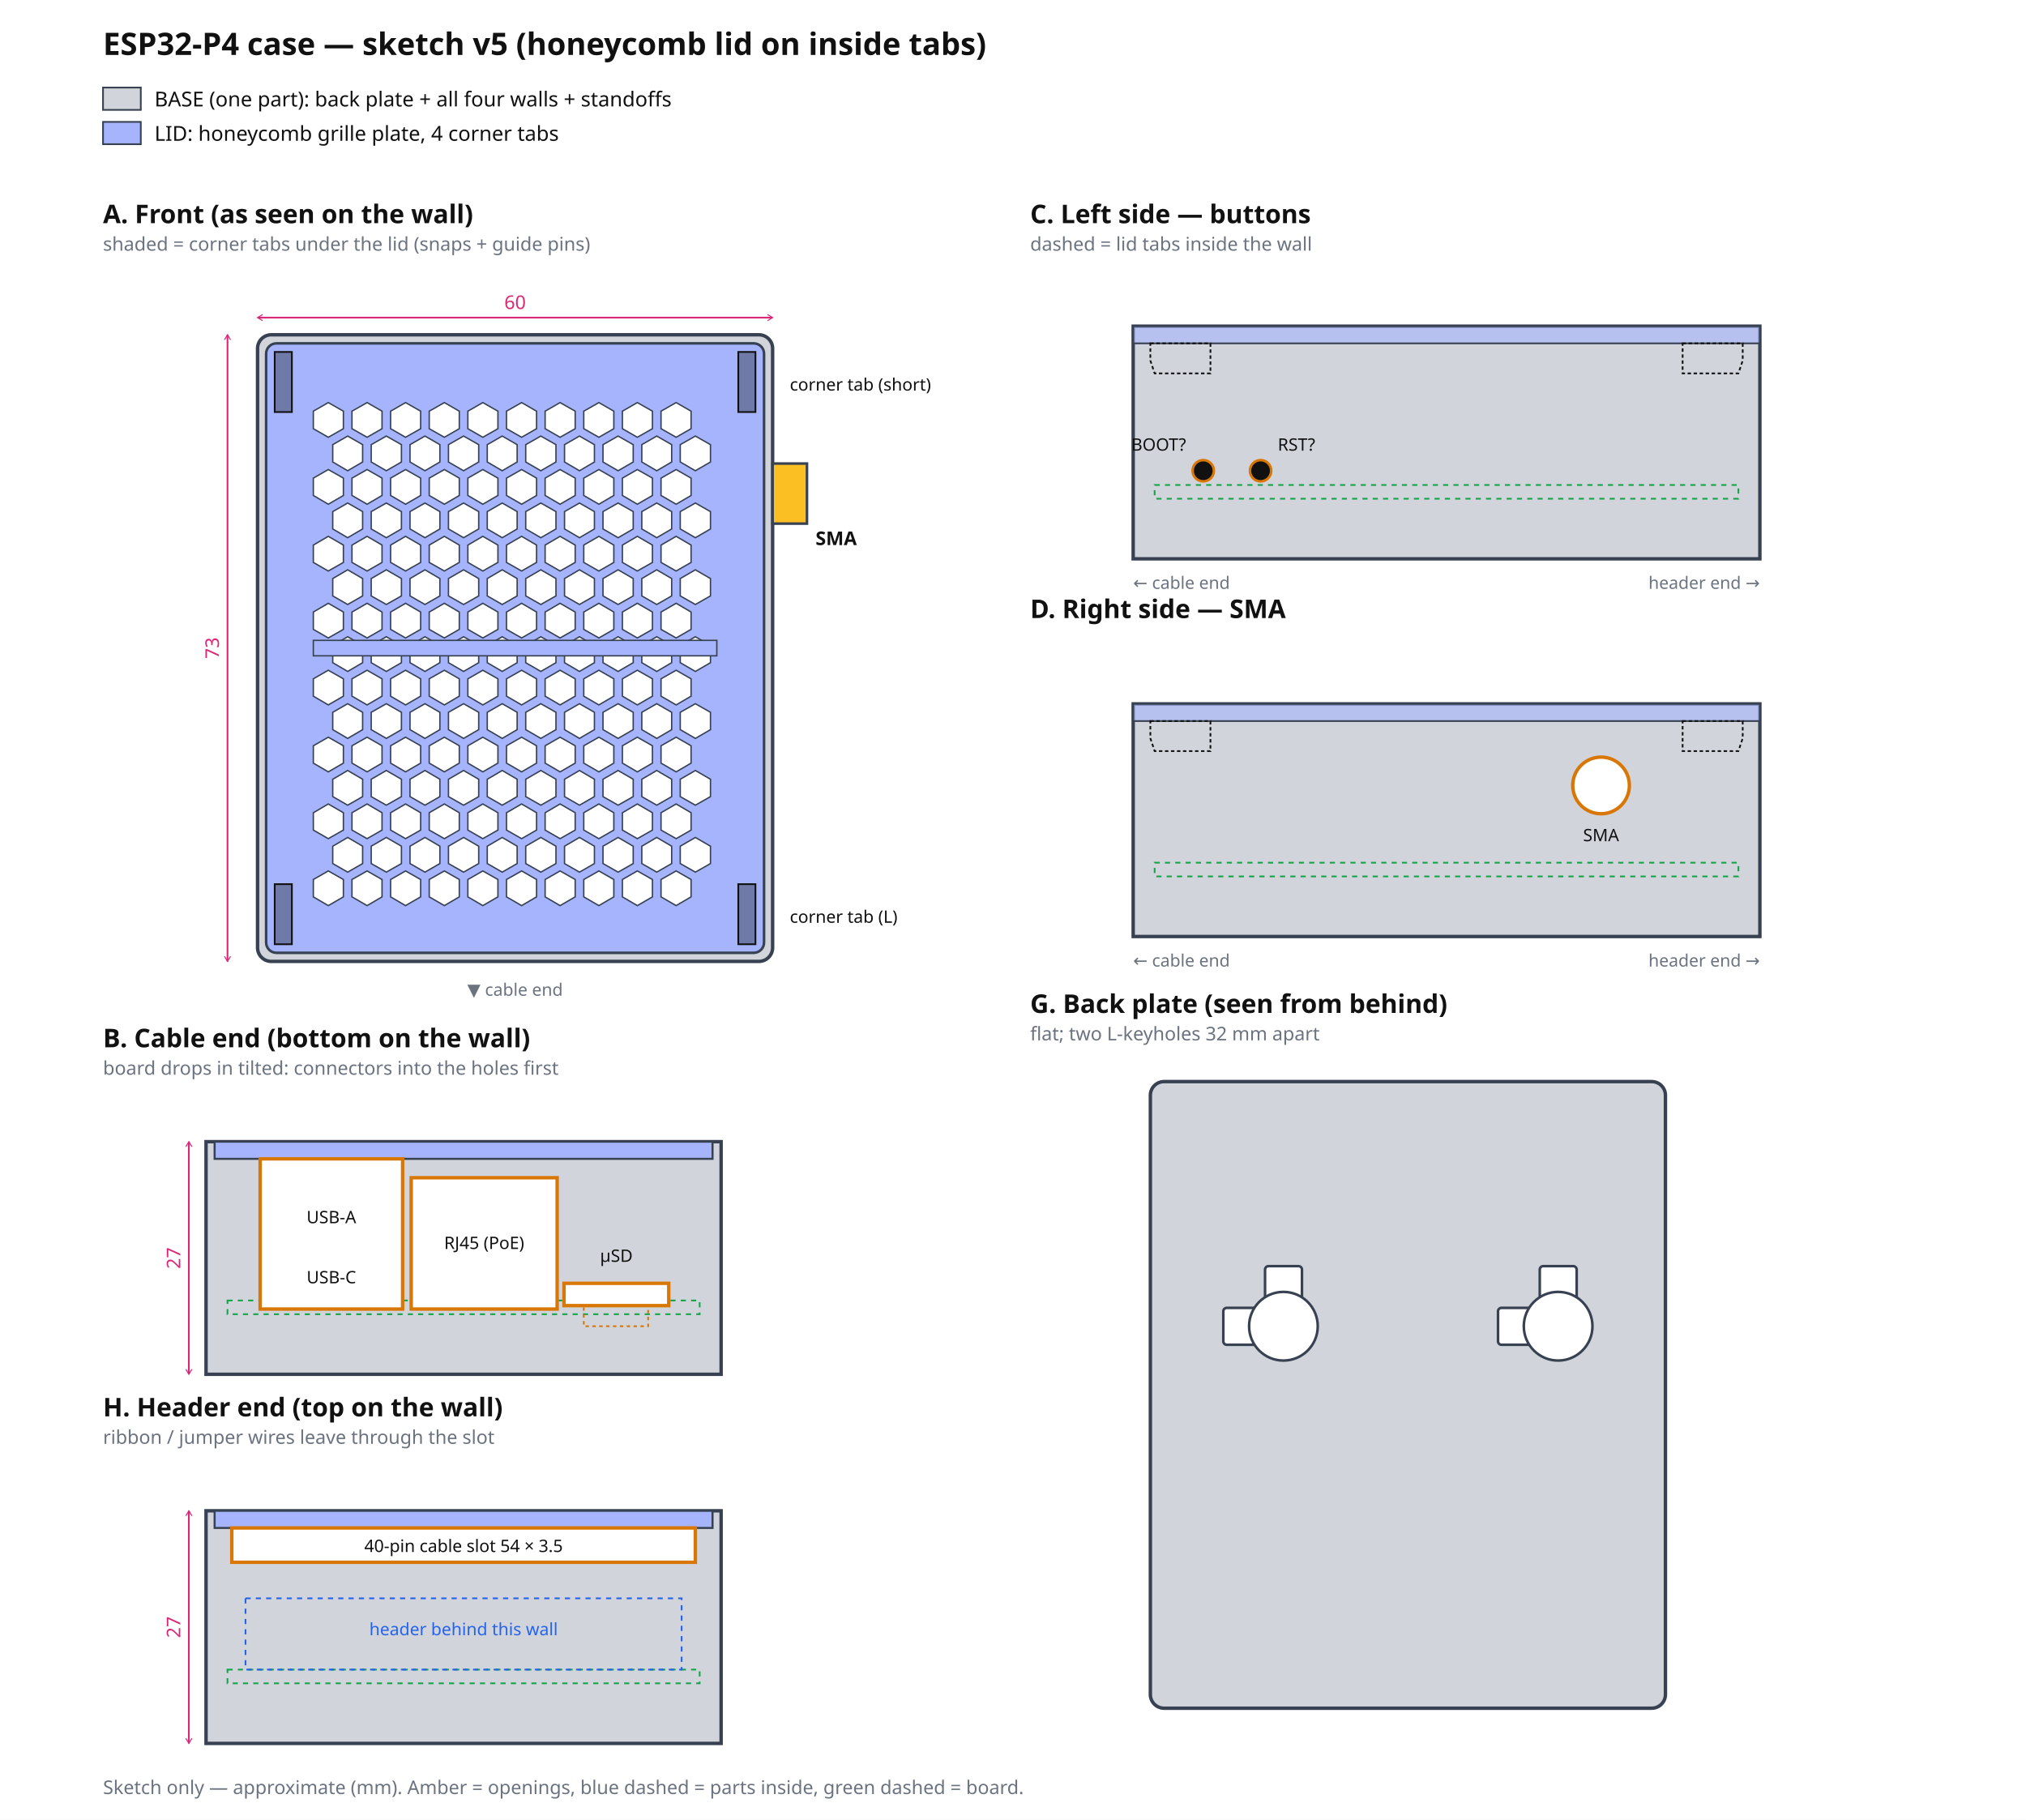
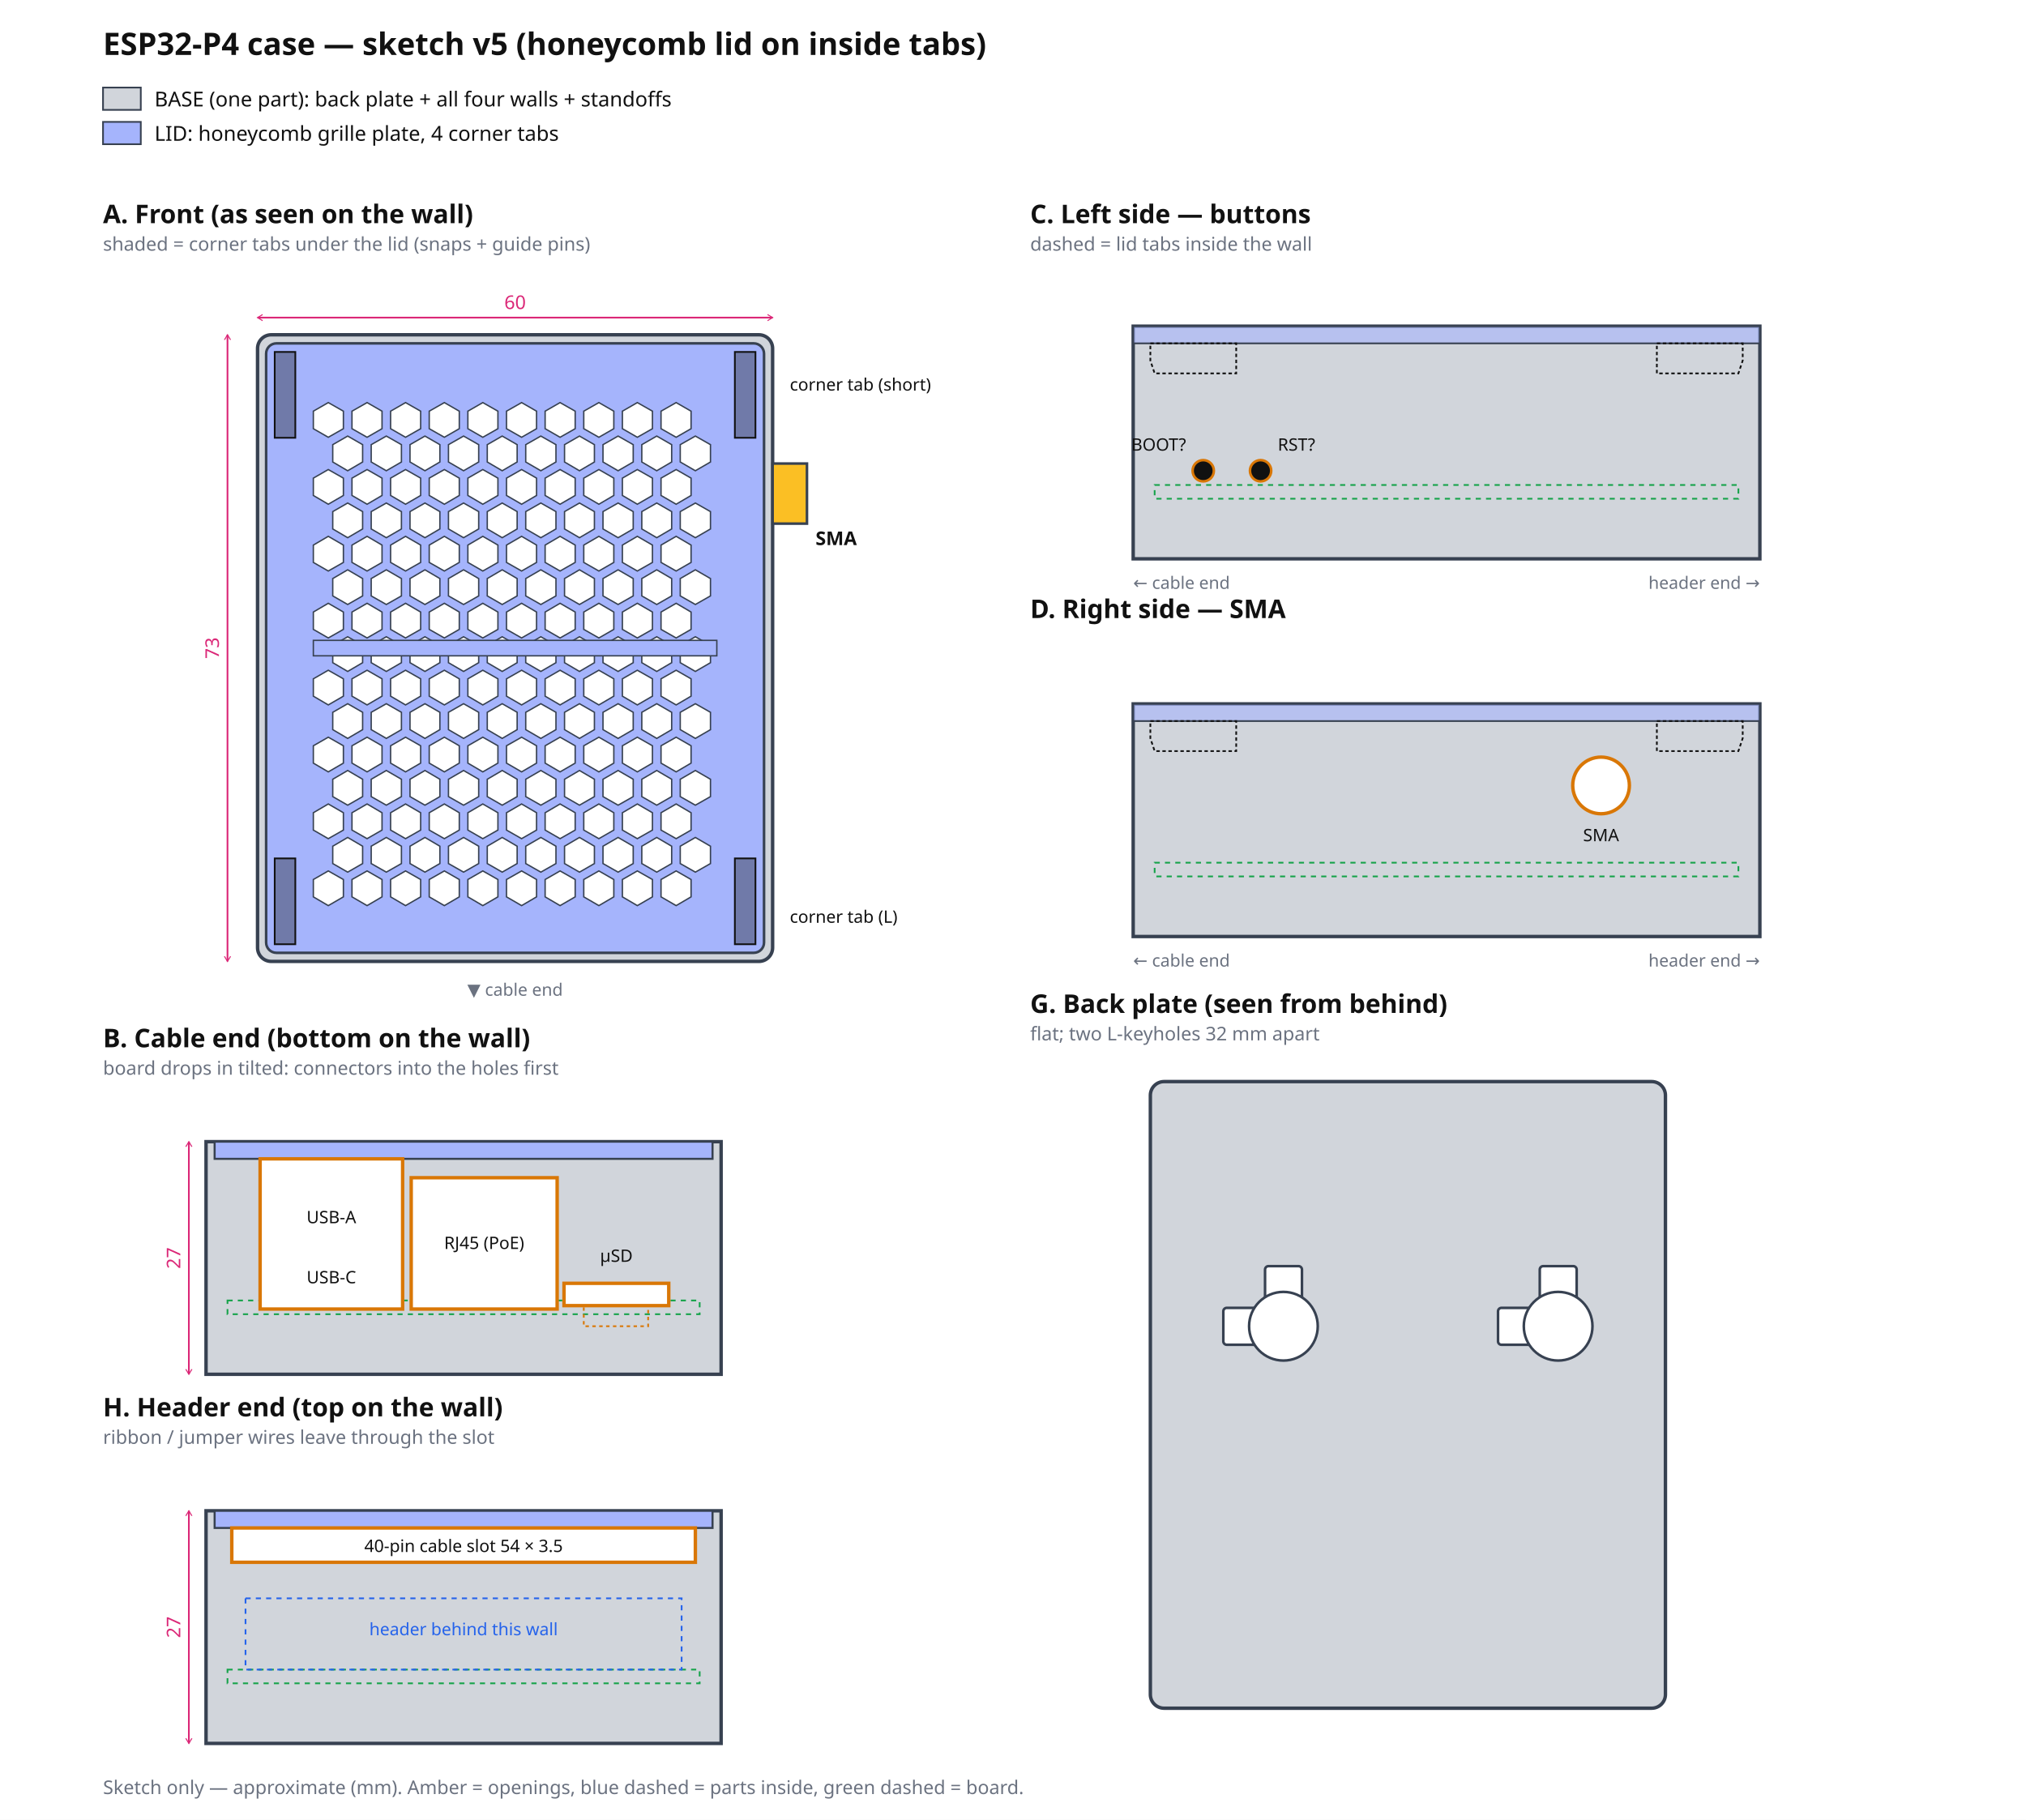
<svg xmlns="http://www.w3.org/2000/svg" width="1180" height="1060" viewBox="0 0 1180 1060">
  <defs>
    <marker id="a" viewBox="0 0 10 10" refX="5" refY="5" markerWidth="6" markerHeight="6" orient="auto-start-reverse">
      <path d="M0,2 L5,5 L0,8" fill="none" stroke="#db2777" />
    </marker>
  </defs>
  <rect width="100%" height="100%" fill="white" />
  <text x="60.0" y="32.0" font-family="sans-serif" font-size="18" fill="#111" text-anchor="start" font-weight="bold">ESP32-P4 case — sketch v5 (honeycomb lid on inside tabs)</text>
  <rect x="60.0" y="51.0" width="22.0" height="13.0" rx="0" fill="#d1d5db" fill-opacity="1" stroke="#374151" stroke-width="1" />
  <text x="90.0" y="62.0" font-family="sans-serif" font-size="12" fill="#111" text-anchor="start" font-weight="normal">BASE (one part): back plate + all four walls + standoffs</text>
  <rect x="60.0" y="71.0" width="22.0" height="13.0" rx="0" fill="#a5b4fc" fill-opacity="1" stroke="#374151" stroke-width="1" />
  <text x="90.0" y="82.0" font-family="sans-serif" font-size="12" fill="#111" text-anchor="start" font-weight="normal">LID: honeycomb grille plate, 4 corner tabs</text>
  <text x="60.0" y="130.0" font-family="sans-serif" font-size="15" fill="#111" text-anchor="start" font-weight="bold">A. Front (as seen on the wall)</text>
  <text x="60.0" y="146.0" font-family="sans-serif" font-size="11" fill="#6b7280" text-anchor="start" font-weight="normal">shaded = corner tabs under the lid (snaps + guide pins)</text>
  <rect x="150.0" y="195.0" width="300.0" height="365.0" rx="8" fill="#d1d5db" fill-opacity="1" stroke="#374151" stroke-width="2" />
  <rect x="155.0" y="200.0" width="290.0" height="355.0" rx="6" fill="#a5b4fc" fill-opacity="1" stroke="#374151" stroke-width="1.5" />
  <polygon points="200.0,512.3 191.2,507.3 182.5,512.3 182.5,522.4 191.2,527.5 200.0,522.4" fill="white" stroke="#374151" stroke-width="0.8" />
  <polygon points="222.5,512.3 213.8,507.3 205.0,512.3 205.0,522.4 213.8,527.5 222.5,522.4" fill="white" stroke="#374151" stroke-width="0.8" />
  <polygon points="245.0,512.3 236.2,507.3 227.5,512.3 227.5,522.4 236.2,527.5 245.0,522.4" fill="white" stroke="#374151" stroke-width="0.8" />
  <polygon points="267.5,512.3 258.8,507.3 250.0,512.3 250.0,522.4 258.8,527.5 267.5,522.4" fill="white" stroke="#374151" stroke-width="0.8" />
  <polygon points="290.0,512.3 281.2,507.3 272.5,512.3 272.5,522.4 281.2,527.5 290.0,522.4" fill="white" stroke="#374151" stroke-width="0.8" />
  <polygon points="312.5,512.3 303.8,507.3 295.0,512.3 295.0,522.4 303.8,527.5 312.5,522.4" fill="white" stroke="#374151" stroke-width="0.8" />
  <polygon points="335.0,512.3 326.2,507.3 317.5,512.3 317.5,522.4 326.2,527.5 335.0,522.4" fill="white" stroke="#374151" stroke-width="0.8" />
  <polygon points="357.5,512.3 348.8,507.3 340.0,512.3 340.0,522.4 348.8,527.5 357.5,522.4" fill="white" stroke="#374151" stroke-width="0.8" />
  <polygon points="380.0,512.3 371.2,507.3 362.5,512.3 362.5,522.4 371.2,527.5 380.0,522.4" fill="white" stroke="#374151" stroke-width="0.8" />
  <polygon points="402.5,512.3 393.8,507.3 385.0,512.3 385.0,522.4 393.8,527.5 402.5,522.4" fill="white" stroke="#374151" stroke-width="0.8" />
  <polygon points="211.2,492.9 202.5,487.8 193.8,492.9 193.8,503.0 202.5,508.0 211.2,503.0" fill="white" stroke="#374151" stroke-width="0.8" />
  <polygon points="233.8,492.9 225.0,487.8 216.2,492.9 216.2,503.0 225.0,508.0 233.8,503.0" fill="white" stroke="#374151" stroke-width="0.8" />
  <polygon points="256.2,492.9 247.5,487.8 238.8,492.9 238.8,503.0 247.5,508.0 256.2,503.0" fill="white" stroke="#374151" stroke-width="0.8" />
  <polygon points="278.8,492.9 270.0,487.8 261.2,492.9 261.2,503.0 270.0,508.0 278.8,503.0" fill="white" stroke="#374151" stroke-width="0.8" />
  <polygon points="301.2,492.9 292.5,487.8 283.8,492.9 283.8,503.0 292.5,508.0 301.2,503.0" fill="white" stroke="#374151" stroke-width="0.8" />
  <polygon points="323.8,492.9 315.0,487.8 306.2,492.9 306.2,503.0 315.0,508.0 323.8,503.0" fill="white" stroke="#374151" stroke-width="0.8" />
  <polygon points="346.2,492.9 337.5,487.8 328.8,492.9 328.8,503.0 337.5,508.0 346.2,503.0" fill="white" stroke="#374151" stroke-width="0.8" />
  <polygon points="368.8,492.9 360.0,487.8 351.2,492.9 351.2,503.0 360.0,508.0 368.8,503.0" fill="white" stroke="#374151" stroke-width="0.8" />
  <polygon points="391.2,492.9 382.5,487.8 373.8,492.9 373.8,503.0 382.5,508.0 391.2,503.0" fill="white" stroke="#374151" stroke-width="0.8" />
  <polygon points="413.8,492.9 405.0,487.8 396.2,492.9 396.2,503.0 405.0,508.0 413.8,503.0" fill="white" stroke="#374151" stroke-width="0.8" />
  <polygon points="200.0,473.4 191.2,468.3 182.5,473.4 182.5,483.5 191.2,488.5 200.0,483.5" fill="white" stroke="#374151" stroke-width="0.8" />
  <polygon points="222.5,473.4 213.8,468.3 205.0,473.4 205.0,483.5 213.8,488.5 222.5,483.5" fill="white" stroke="#374151" stroke-width="0.8" />
  <polygon points="245.0,473.4 236.2,468.3 227.5,473.4 227.5,483.5 236.2,488.5 245.0,483.5" fill="white" stroke="#374151" stroke-width="0.8" />
  <polygon points="267.5,473.4 258.8,468.3 250.0,473.4 250.0,483.5 258.8,488.5 267.5,483.5" fill="white" stroke="#374151" stroke-width="0.8" />
  <polygon points="290.0,473.4 281.2,468.3 272.5,473.4 272.5,483.5 281.2,488.5 290.0,483.5" fill="white" stroke="#374151" stroke-width="0.8" />
  <polygon points="312.5,473.4 303.8,468.3 295.0,473.4 295.0,483.5 303.8,488.5 312.5,483.5" fill="white" stroke="#374151" stroke-width="0.8" />
  <polygon points="335.0,473.4 326.2,468.3 317.5,473.4 317.5,483.5 326.2,488.5 335.0,483.5" fill="white" stroke="#374151" stroke-width="0.8" />
  <polygon points="357.5,473.4 348.8,468.3 340.0,473.4 340.0,483.5 348.8,488.5 357.5,483.5" fill="white" stroke="#374151" stroke-width="0.8" />
  <polygon points="380.0,473.4 371.2,468.3 362.5,473.4 362.5,483.5 371.2,488.5 380.0,483.5" fill="white" stroke="#374151" stroke-width="0.8" />
  <polygon points="402.5,473.4 393.8,468.3 385.0,473.4 385.0,483.5 393.8,488.5 402.5,483.5" fill="white" stroke="#374151" stroke-width="0.8" />
  <polygon points="211.2,453.9 202.5,448.8 193.8,453.9 193.8,464.0 202.5,469.0 211.2,464.0" fill="white" stroke="#374151" stroke-width="0.8" />
  <polygon points="233.8,453.9 225.0,448.8 216.2,453.9 216.2,464.0 225.0,469.0 233.8,464.0" fill="white" stroke="#374151" stroke-width="0.8" />
  <polygon points="256.2,453.9 247.5,448.8 238.8,453.9 238.8,464.0 247.5,469.0 256.2,464.0" fill="white" stroke="#374151" stroke-width="0.8" />
  <polygon points="278.8,453.9 270.0,448.8 261.2,453.9 261.2,464.0 270.0,469.0 278.8,464.0" fill="white" stroke="#374151" stroke-width="0.8" />
  <polygon points="301.2,453.9 292.5,448.8 283.8,453.9 283.8,464.0 292.5,469.0 301.2,464.0" fill="white" stroke="#374151" stroke-width="0.8" />
  <polygon points="323.8,453.9 315.0,448.8 306.2,453.9 306.2,464.0 315.0,469.0 323.8,464.0" fill="white" stroke="#374151" stroke-width="0.8" />
  <polygon points="346.2,453.9 337.5,448.8 328.8,453.9 328.8,464.0 337.5,469.0 346.2,464.0" fill="white" stroke="#374151" stroke-width="0.8" />
  <polygon points="368.8,453.9 360.0,448.8 351.2,453.9 351.2,464.0 360.0,469.0 368.8,464.0" fill="white" stroke="#374151" stroke-width="0.8" />
  <polygon points="391.2,453.9 382.5,448.8 373.8,453.9 373.8,464.0 382.5,469.0 391.2,464.0" fill="white" stroke="#374151" stroke-width="0.8" />
  <polygon points="413.8,453.9 405.0,448.8 396.2,453.9 396.2,464.0 405.0,469.0 413.8,464.0" fill="white" stroke="#374151" stroke-width="0.8" />
  <polygon points="200.0,434.4 191.2,429.4 182.5,434.4 182.5,444.5 191.2,449.6 200.0,444.5" fill="white" stroke="#374151" stroke-width="0.8" />
  <polygon points="222.5,434.4 213.8,429.4 205.0,434.4 205.0,444.5 213.8,449.6 222.5,444.5" fill="white" stroke="#374151" stroke-width="0.8" />
  <polygon points="245.0,434.4 236.2,429.4 227.5,434.4 227.5,444.5 236.2,449.6 245.0,444.5" fill="white" stroke="#374151" stroke-width="0.8" />
  <polygon points="267.5,434.4 258.8,429.4 250.0,434.4 250.0,444.5 258.8,449.6 267.5,444.5" fill="white" stroke="#374151" stroke-width="0.8" />
  <polygon points="290.0,434.4 281.2,429.4 272.5,434.4 272.5,444.5 281.2,449.6 290.0,444.5" fill="white" stroke="#374151" stroke-width="0.8" />
  <polygon points="312.5,434.4 303.8,429.4 295.0,434.4 295.0,444.5 303.8,449.6 312.5,444.5" fill="white" stroke="#374151" stroke-width="0.8" />
  <polygon points="335.0,434.4 326.2,429.4 317.5,434.4 317.5,444.5 326.2,449.6 335.0,444.5" fill="white" stroke="#374151" stroke-width="0.8" />
  <polygon points="357.5,434.4 348.8,429.4 340.0,434.4 340.0,444.5 348.8,449.6 357.5,444.5" fill="white" stroke="#374151" stroke-width="0.8" />
  <polygon points="380.0,434.4 371.2,429.4 362.5,434.4 362.5,444.5 371.2,449.6 380.0,444.5" fill="white" stroke="#374151" stroke-width="0.8" />
  <polygon points="402.5,434.4 393.8,429.4 385.0,434.4 385.0,444.5 393.8,449.6 402.5,444.5" fill="white" stroke="#374151" stroke-width="0.8" />
  <polygon points="211.2,414.9 202.5,409.9 193.8,414.9 193.8,425.0 202.5,430.1 211.2,425.0" fill="white" stroke="#374151" stroke-width="0.8" />
  <polygon points="233.8,414.9 225.0,409.9 216.2,414.9 216.2,425.0 225.0,430.1 233.8,425.0" fill="white" stroke="#374151" stroke-width="0.8" />
  <polygon points="256.2,414.9 247.5,409.9 238.8,414.9 238.8,425.0 247.5,430.1 256.2,425.0" fill="white" stroke="#374151" stroke-width="0.8" />
  <polygon points="278.8,414.9 270.0,409.9 261.2,414.9 261.2,425.0 270.0,430.1 278.8,425.0" fill="white" stroke="#374151" stroke-width="0.8" />
  <polygon points="301.2,414.9 292.5,409.9 283.8,414.9 283.8,425.0 292.5,430.1 301.2,425.0" fill="white" stroke="#374151" stroke-width="0.8" />
  <polygon points="323.8,414.9 315.0,409.9 306.2,414.9 306.2,425.0 315.0,430.1 323.8,425.0" fill="white" stroke="#374151" stroke-width="0.8" />
  <polygon points="346.2,414.9 337.5,409.9 328.8,414.9 328.8,425.0 337.5,430.1 346.2,425.0" fill="white" stroke="#374151" stroke-width="0.8" />
  <polygon points="368.8,414.9 360.0,409.9 351.2,414.9 351.2,425.0 360.0,430.1 368.8,425.0" fill="white" stroke="#374151" stroke-width="0.8" />
  <polygon points="391.2,414.9 382.5,409.9 373.8,414.9 373.8,425.0 382.5,430.1 391.2,425.0" fill="white" stroke="#374151" stroke-width="0.8" />
  <polygon points="413.8,414.9 405.0,409.9 396.2,414.9 396.2,425.0 405.0,430.1 413.8,425.0" fill="white" stroke="#374151" stroke-width="0.8" />
  <polygon points="200.0,395.4 191.2,390.4 182.5,395.4 182.5,405.5 191.2,410.6 200.0,405.5" fill="white" stroke="#374151" stroke-width="0.8" />
  <polygon points="222.5,395.4 213.8,390.4 205.0,395.4 205.0,405.5 213.8,410.6 222.5,405.5" fill="white" stroke="#374151" stroke-width="0.8" />
  <polygon points="245.0,395.4 236.2,390.4 227.5,395.4 227.5,405.5 236.2,410.6 245.0,405.5" fill="white" stroke="#374151" stroke-width="0.8" />
  <polygon points="267.5,395.4 258.8,390.4 250.0,395.4 250.0,405.5 258.8,410.6 267.5,405.5" fill="white" stroke="#374151" stroke-width="0.8" />
  <polygon points="290.0,395.4 281.2,390.4 272.5,395.4 272.5,405.5 281.2,410.6 290.0,405.5" fill="white" stroke="#374151" stroke-width="0.8" />
  <polygon points="312.5,395.4 303.8,390.4 295.0,395.4 295.0,405.5 303.8,410.6 312.5,405.5" fill="white" stroke="#374151" stroke-width="0.8" />
  <polygon points="335.0,395.4 326.2,390.4 317.5,395.4 317.5,405.5 326.2,410.6 335.0,405.5" fill="white" stroke="#374151" stroke-width="0.8" />
  <polygon points="357.5,395.4 348.8,390.4 340.0,395.4 340.0,405.5 348.8,410.6 357.5,405.5" fill="white" stroke="#374151" stroke-width="0.8" />
  <polygon points="380.0,395.4 371.2,390.4 362.5,395.4 362.5,405.5 371.2,410.6 380.0,405.5" fill="white" stroke="#374151" stroke-width="0.8" />
  <polygon points="402.5,395.4 393.8,390.4 385.0,395.4 385.0,405.5 393.8,410.6 402.5,405.5" fill="white" stroke="#374151" stroke-width="0.8" />
  <polygon points="211.2,375.9 202.5,370.9 193.8,375.9 193.8,386.0 202.5,391.1 211.2,386.0" fill="white" stroke="#374151" stroke-width="0.8" />
  <polygon points="233.8,375.9 225.0,370.9 216.2,375.9 216.2,386.0 225.0,391.1 233.8,386.0" fill="white" stroke="#374151" stroke-width="0.8" />
  <polygon points="256.2,375.9 247.5,370.9 238.8,375.9 238.8,386.0 247.5,391.1 256.2,386.0" fill="white" stroke="#374151" stroke-width="0.8" />
  <polygon points="278.8,375.9 270.0,370.9 261.2,375.9 261.2,386.0 270.0,391.1 278.8,386.0" fill="white" stroke="#374151" stroke-width="0.8" />
  <polygon points="301.2,375.9 292.5,370.9 283.8,375.9 283.8,386.0 292.5,391.1 301.2,386.0" fill="white" stroke="#374151" stroke-width="0.8" />
  <polygon points="323.8,375.9 315.0,370.9 306.2,375.9 306.2,386.0 315.0,391.1 323.8,386.0" fill="white" stroke="#374151" stroke-width="0.8" />
  <polygon points="346.2,375.9 337.5,370.9 328.8,375.9 328.8,386.0 337.5,391.1 346.2,386.0" fill="white" stroke="#374151" stroke-width="0.8" />
  <polygon points="368.8,375.9 360.0,370.9 351.2,375.9 351.2,386.0 360.0,391.1 368.8,386.0" fill="white" stroke="#374151" stroke-width="0.8" />
  <polygon points="391.2,375.9 382.5,370.9 373.8,375.9 373.8,386.0 382.5,391.1 391.2,386.0" fill="white" stroke="#374151" stroke-width="0.8" />
  <polygon points="413.8,375.9 405.0,370.9 396.2,375.9 396.2,386.0 405.0,391.1 413.8,386.0" fill="white" stroke="#374151" stroke-width="0.8" />
  <polygon points="200.0,356.5 191.2,351.4 182.5,356.5 182.5,366.6 191.2,371.6 200.0,366.6" fill="white" stroke="#374151" stroke-width="0.8" />
  <polygon points="222.5,356.5 213.8,351.4 205.0,356.5 205.0,366.6 213.8,371.6 222.5,366.6" fill="white" stroke="#374151" stroke-width="0.8" />
  <polygon points="245.0,356.5 236.2,351.4 227.5,356.5 227.5,366.6 236.2,371.6 245.0,366.6" fill="white" stroke="#374151" stroke-width="0.8" />
  <polygon points="267.5,356.5 258.8,351.4 250.0,356.5 250.0,366.6 258.8,371.6 267.5,366.6" fill="white" stroke="#374151" stroke-width="0.8" />
  <polygon points="290.0,356.5 281.2,351.4 272.5,356.5 272.5,366.6 281.2,371.6 290.0,366.6" fill="white" stroke="#374151" stroke-width="0.8" />
  <polygon points="312.5,356.5 303.8,351.4 295.0,356.5 295.0,366.6 303.8,371.6 312.5,366.6" fill="white" stroke="#374151" stroke-width="0.8" />
  <polygon points="335.0,356.5 326.2,351.4 317.5,356.5 317.5,366.6 326.2,371.6 335.0,366.6" fill="white" stroke="#374151" stroke-width="0.8" />
  <polygon points="357.5,356.5 348.8,351.4 340.0,356.5 340.0,366.6 348.8,371.6 357.5,366.6" fill="white" stroke="#374151" stroke-width="0.8" />
  <polygon points="380.0,356.5 371.2,351.4 362.5,356.5 362.5,366.6 371.2,371.6 380.0,366.6" fill="white" stroke="#374151" stroke-width="0.8" />
  <polygon points="402.5,356.5 393.8,351.4 385.0,356.5 385.0,366.6 393.8,371.6 402.5,366.6" fill="white" stroke="#374151" stroke-width="0.8" />
  <polygon points="211.2,337.0 202.5,331.9 193.8,337.0 193.8,347.1 202.5,352.1 211.2,347.1" fill="white" stroke="#374151" stroke-width="0.8" />
  <polygon points="233.8,337.0 225.0,331.9 216.2,337.0 216.2,347.1 225.0,352.1 233.8,347.1" fill="white" stroke="#374151" stroke-width="0.8" />
  <polygon points="256.2,337.0 247.5,331.9 238.8,337.0 238.8,347.1 247.5,352.1 256.2,347.1" fill="white" stroke="#374151" stroke-width="0.8" />
  <polygon points="278.8,337.0 270.0,331.9 261.2,337.0 261.2,347.1 270.0,352.1 278.8,347.1" fill="white" stroke="#374151" stroke-width="0.8" />
  <polygon points="301.2,337.0 292.5,331.9 283.8,337.0 283.8,347.1 292.5,352.1 301.2,347.1" fill="white" stroke="#374151" stroke-width="0.8" />
  <polygon points="323.8,337.0 315.0,331.9 306.2,337.0 306.2,347.1 315.0,352.1 323.8,347.1" fill="white" stroke="#374151" stroke-width="0.8" />
  <polygon points="346.2,337.0 337.5,331.9 328.8,337.0 328.8,347.1 337.5,352.1 346.2,347.1" fill="white" stroke="#374151" stroke-width="0.8" />
  <polygon points="368.8,337.0 360.0,331.9 351.2,337.0 351.2,347.1 360.0,352.1 368.8,347.1" fill="white" stroke="#374151" stroke-width="0.8" />
  <polygon points="391.2,337.0 382.5,331.9 373.8,337.0 373.8,347.1 382.5,352.1 391.2,347.1" fill="white" stroke="#374151" stroke-width="0.8" />
  <polygon points="413.8,337.0 405.0,331.9 396.2,337.0 396.2,347.1 405.0,352.1 413.8,347.1" fill="white" stroke="#374151" stroke-width="0.8" />
  <polygon points="200.0,317.5 191.2,312.4 182.5,317.5 182.5,327.6 191.2,332.6 200.0,327.6" fill="white" stroke="#374151" stroke-width="0.8" />
  <polygon points="222.5,317.5 213.8,312.4 205.0,317.5 205.0,327.6 213.8,332.6 222.5,327.6" fill="white" stroke="#374151" stroke-width="0.8" />
  <polygon points="245.0,317.5 236.2,312.4 227.5,317.5 227.5,327.6 236.2,332.6 245.0,327.6" fill="white" stroke="#374151" stroke-width="0.8" />
  <polygon points="267.5,317.5 258.8,312.4 250.0,317.5 250.0,327.6 258.8,332.6 267.5,327.6" fill="white" stroke="#374151" stroke-width="0.8" />
  <polygon points="290.0,317.5 281.2,312.4 272.5,317.5 272.5,327.6 281.2,332.6 290.0,327.6" fill="white" stroke="#374151" stroke-width="0.8" />
  <polygon points="312.5,317.5 303.8,312.4 295.0,317.5 295.0,327.6 303.8,332.6 312.5,327.6" fill="white" stroke="#374151" stroke-width="0.8" />
  <polygon points="335.0,317.5 326.2,312.4 317.5,317.5 317.5,327.6 326.2,332.6 335.0,327.6" fill="white" stroke="#374151" stroke-width="0.8" />
  <polygon points="357.5,317.5 348.8,312.4 340.0,317.5 340.0,327.6 348.8,332.6 357.5,327.6" fill="white" stroke="#374151" stroke-width="0.8" />
  <polygon points="380.0,317.5 371.2,312.4 362.5,317.5 362.5,327.6 371.2,332.6 380.0,327.6" fill="white" stroke="#374151" stroke-width="0.8" />
  <polygon points="402.5,317.5 393.8,312.4 385.0,317.5 385.0,327.6 393.8,332.6 402.5,327.6" fill="white" stroke="#374151" stroke-width="0.8" />
  <polygon points="211.2,298.0 202.5,293.0 193.8,298.0 193.8,308.1 202.5,313.2 211.2,308.1" fill="white" stroke="#374151" stroke-width="0.8" />
  <polygon points="233.8,298.0 225.0,293.0 216.2,298.0 216.2,308.1 225.0,313.2 233.8,308.1" fill="white" stroke="#374151" stroke-width="0.8" />
  <polygon points="256.2,298.0 247.5,293.0 238.8,298.0 238.8,308.1 247.5,313.2 256.2,308.1" fill="white" stroke="#374151" stroke-width="0.8" />
  <polygon points="278.8,298.0 270.0,293.0 261.2,298.0 261.2,308.1 270.0,313.2 278.8,308.1" fill="white" stroke="#374151" stroke-width="0.8" />
  <polygon points="301.2,298.0 292.5,293.0 283.8,298.0 283.8,308.1 292.5,313.2 301.2,308.1" fill="white" stroke="#374151" stroke-width="0.8" />
  <polygon points="323.8,298.0 315.0,293.0 306.2,298.0 306.2,308.1 315.0,313.2 323.8,308.1" fill="white" stroke="#374151" stroke-width="0.8" />
  <polygon points="346.2,298.0 337.5,293.0 328.8,298.0 328.8,308.1 337.5,313.2 346.2,308.1" fill="white" stroke="#374151" stroke-width="0.8" />
  <polygon points="368.8,298.0 360.0,293.0 351.2,298.0 351.2,308.1 360.0,313.2 368.8,308.1" fill="white" stroke="#374151" stroke-width="0.8" />
  <polygon points="391.2,298.0 382.5,293.0 373.8,298.0 373.8,308.1 382.5,313.2 391.2,308.1" fill="white" stroke="#374151" stroke-width="0.8" />
  <polygon points="413.8,298.0 405.0,293.0 396.2,298.0 396.2,308.1 405.0,313.2 413.8,308.1" fill="white" stroke="#374151" stroke-width="0.8" />
  <polygon points="200.0,278.5 191.2,273.5 182.5,278.5 182.5,288.6 191.2,293.7 200.0,288.6" fill="white" stroke="#374151" stroke-width="0.8" />
  <polygon points="222.5,278.5 213.8,273.5 205.0,278.5 205.0,288.6 213.8,293.7 222.5,288.6" fill="white" stroke="#374151" stroke-width="0.8" />
  <polygon points="245.0,278.5 236.2,273.5 227.5,278.5 227.5,288.6 236.2,293.7 245.0,288.6" fill="white" stroke="#374151" stroke-width="0.8" />
  <polygon points="267.5,278.5 258.8,273.5 250.0,278.5 250.0,288.6 258.8,293.7 267.5,288.6" fill="white" stroke="#374151" stroke-width="0.8" />
  <polygon points="290.0,278.5 281.2,273.5 272.5,278.5 272.5,288.6 281.2,293.7 290.0,288.6" fill="white" stroke="#374151" stroke-width="0.8" />
  <polygon points="312.5,278.5 303.8,273.5 295.0,278.5 295.0,288.6 303.8,293.7 312.5,288.6" fill="white" stroke="#374151" stroke-width="0.8" />
  <polygon points="335.0,278.5 326.2,273.5 317.5,278.5 317.5,288.6 326.2,293.7 335.0,288.6" fill="white" stroke="#374151" stroke-width="0.8" />
  <polygon points="357.5,278.5 348.8,273.5 340.0,278.5 340.0,288.6 348.8,293.7 357.5,288.6" fill="white" stroke="#374151" stroke-width="0.8" />
  <polygon points="380.0,278.5 371.2,273.5 362.5,278.5 362.5,288.6 371.2,293.7 380.0,288.6" fill="white" stroke="#374151" stroke-width="0.8" />
  <polygon points="402.5,278.5 393.8,273.5 385.0,278.5 385.0,288.6 393.8,293.7 402.5,288.6" fill="white" stroke="#374151" stroke-width="0.8" />
  <polygon points="211.2,259.0 202.5,254.0 193.8,259.0 193.8,269.1 202.5,274.2 211.2,269.1" fill="white" stroke="#374151" stroke-width="0.8" />
  <polygon points="233.8,259.0 225.0,254.0 216.2,259.0 216.2,269.1 225.0,274.2 233.8,269.1" fill="white" stroke="#374151" stroke-width="0.8" />
  <polygon points="256.2,259.0 247.5,254.0 238.8,259.0 238.8,269.1 247.5,274.2 256.2,269.1" fill="white" stroke="#374151" stroke-width="0.8" />
  <polygon points="278.8,259.0 270.0,254.0 261.2,259.0 261.2,269.1 270.0,274.2 278.8,269.1" fill="white" stroke="#374151" stroke-width="0.8" />
  <polygon points="301.2,259.0 292.5,254.0 283.8,259.0 283.8,269.1 292.5,274.2 301.2,269.1" fill="white" stroke="#374151" stroke-width="0.8" />
  <polygon points="323.8,259.0 315.0,254.0 306.2,259.0 306.2,269.1 315.0,274.2 323.8,269.1" fill="white" stroke="#374151" stroke-width="0.8" />
  <polygon points="346.2,259.0 337.5,254.0 328.8,259.0 328.8,269.1 337.5,274.2 346.2,269.1" fill="white" stroke="#374151" stroke-width="0.8" />
  <polygon points="368.8,259.0 360.0,254.0 351.2,259.0 351.2,269.1 360.0,274.2 368.8,269.1" fill="white" stroke="#374151" stroke-width="0.8" />
  <polygon points="391.2,259.0 382.5,254.0 373.8,259.0 373.8,269.1 382.5,274.2 391.2,269.1" fill="white" stroke="#374151" stroke-width="0.8" />
  <polygon points="413.8,259.0 405.0,254.0 396.2,259.0 396.2,269.1 405.0,274.2 413.8,269.1" fill="white" stroke="#374151" stroke-width="0.8" />
  <polygon points="200.0,239.5 191.2,234.5 182.5,239.5 182.5,249.7 191.2,254.7 200.0,249.7" fill="white" stroke="#374151" stroke-width="0.8" />
  <polygon points="222.5,239.5 213.8,234.5 205.0,239.5 205.0,249.7 213.8,254.7 222.5,249.7" fill="white" stroke="#374151" stroke-width="0.8" />
  <polygon points="245.0,239.5 236.2,234.5 227.5,239.5 227.5,249.7 236.2,254.7 245.0,249.7" fill="white" stroke="#374151" stroke-width="0.8" />
  <polygon points="267.5,239.5 258.8,234.5 250.0,239.5 250.0,249.7 258.8,254.7 267.5,249.7" fill="white" stroke="#374151" stroke-width="0.8" />
  <polygon points="290.0,239.5 281.2,234.5 272.5,239.5 272.5,249.7 281.2,254.7 290.0,249.7" fill="white" stroke="#374151" stroke-width="0.8" />
  <polygon points="312.5,239.5 303.8,234.5 295.0,239.5 295.0,249.7 303.8,254.7 312.5,249.7" fill="white" stroke="#374151" stroke-width="0.8" />
  <polygon points="335.0,239.5 326.2,234.5 317.5,239.5 317.5,249.7 326.2,254.7 335.0,249.7" fill="white" stroke="#374151" stroke-width="0.8" />
  <polygon points="357.5,239.5 348.8,234.5 340.0,239.5 340.0,249.7 348.8,254.7 357.5,249.7" fill="white" stroke="#374151" stroke-width="0.8" />
  <polygon points="380.0,239.5 371.2,234.5 362.5,239.5 362.5,249.7 371.2,254.7 380.0,249.7" fill="white" stroke="#374151" stroke-width="0.8" />
  <polygon points="402.5,239.5 393.8,234.5 385.0,239.5 385.0,249.7 393.8,254.7 402.5,249.7" fill="white" stroke="#374151" stroke-width="0.8" />
  <rect x="182.5" y="373.0" width="235.0" height="9.0" rx="0" fill="#a5b4fc" fill-opacity="1" stroke="#374151" stroke-width="0.8" />
-   <rect x="160.0" y="515.0" width="10.0" height="35.0" rx="0" fill="#111" fill-opacity="0.35" stroke="#111" stroke-width="1" />
-   <rect x="430.0" y="515.0" width="10.0" height="35.0" rx="0" fill="#111" fill-opacity="0.35" stroke="#111" stroke-width="1" />
-   <rect x="160.0" y="205.0" width="10.0" height="35.0" rx="0" fill="#111" fill-opacity="0.35" stroke="#111" stroke-width="1" />
-   <rect x="430.0" y="205.0" width="10.0" height="35.0" rx="0" fill="#111" fill-opacity="0.35" stroke="#111" stroke-width="1" />
+   <rect x="160.0" y="500.0" width="12.0" height="50.0" rx="0" fill="#111" fill-opacity="0.35" stroke="#111" stroke-width="1" />
+   <rect x="428.0" y="500.0" width="12.0" height="50.0" rx="0" fill="#111" fill-opacity="0.35" stroke="#111" stroke-width="1" />
+   <rect x="160.0" y="205.0" width="12.0" height="50.0" rx="0" fill="#111" fill-opacity="0.35" stroke="#111" stroke-width="1" />
+   <rect x="428.0" y="205.0" width="12.0" height="50.0" rx="0" fill="#111" fill-opacity="0.35" stroke="#111" stroke-width="1" />
  <text x="460.0" y="227.5" font-family="sans-serif" font-size="10" fill="#111" text-anchor="start" font-weight="normal">corner tab (short)</text>
  <text x="460.0" y="537.5" font-family="sans-serif" font-size="10" fill="#111" text-anchor="start" font-weight="normal">corner tab (L)</text>
  <rect x="450.0" y="270.0" width="20.0" height="35.0" rx="0" fill="#fbbf24" fill-opacity="1" stroke="#374151" stroke-width="1.5" />
  <text x="475.0" y="317.5" font-family="sans-serif" font-size="11" fill="#111" text-anchor="start" font-weight="bold">SMA</text>
  <line x1="150.0" y1="185.0" x2="450.0" y2="185.0" stroke="#db2777" stroke-width="1" marker-start="url(#a)" marker-end="url(#a)" />
  <text x="300.0" y="180.0" font-family="sans-serif" font-size="11" fill="#db2777" text-anchor="middle" font-weight="normal">60</text>
  <line x1="132.5" y1="560.0" x2="132.5" y2="195.0" stroke="#db2777" stroke-width="1" marker-start="url(#a)" marker-end="url(#a)" />
  <text x="127.5" y="377.5" font-family="sans-serif" font-size="11" fill="#db2777" text-anchor="middle" font-weight="normal" transform="rotate(-90 127.5 377.5)">73</text>
  <text x="300.0" y="580.0" font-family="sans-serif" font-size="10" fill="#6b7280" text-anchor="middle" font-weight="normal">▼ cable end</text>
  <text x="600.0" y="130.0" font-family="sans-serif" font-size="15" fill="#111" text-anchor="start" font-weight="bold">C. Left side — buttons</text>
  <text x="600.0" y="146.0" font-family="sans-serif" font-size="11" fill="#6b7280" text-anchor="start" font-weight="normal">dashed = lid tabs inside the wall</text>
  <rect x="660.0" y="190.0" width="365.0" height="135.5" rx="0" fill="#d1d5db" fill-opacity="1" stroke="#374151" stroke-width="2" />
  <rect x="660.0" y="190.0" width="365.0" height="10.0" rx="0" fill="#a5b4fc" fill-opacity="0.6" stroke="#374151" stroke-width="1" />
-   <polygon points="670.0,200.0 705.0,200.0 705.0,217.5 672.5,217.5 670.0,210.0" fill="none" stroke="#111" stroke-width="1" stroke-dasharray="2,1.5" />
-   <polygon points="980.0,200.0 1015.0,200.0 1015.0,210.0 1012.5,217.5 980.0,217.5" fill="none" stroke="#111" stroke-width="1" stroke-dasharray="2,1.5" />
+   <polygon points="670.0,200.0 720.0,200.0 720.0,217.5 672.5,217.5 670.0,210.0" fill="none" stroke="#111" stroke-width="1" stroke-dasharray="2,1.5" />
+   <polygon points="965.0,200.0 1015.0,200.0 1015.0,210.0 1012.5,217.5 965.0,217.5" fill="none" stroke="#111" stroke-width="1" stroke-dasharray="2,1.5" />
  <rect x="672.5" y="282.5" width="340.0" height="8.0" rx="0" fill="none" fill-opacity="1" stroke="#16a34a" stroke-width="1" stroke-dasharray="3,3" />
  <circle cx="700.8" cy="274.2" r="6.2" fill="#111" stroke="#d97706" stroke-width="1.5" />
  <text x="690.8" y="262.5" font-family="sans-serif" font-size="10" fill="#111" text-anchor="end" font-weight="normal">BOOT?</text>
  <circle cx="734.2" cy="274.2" r="6.2" fill="#111" stroke="#d97706" stroke-width="1.5" />
  <text x="744.2" y="262.5" font-family="sans-serif" font-size="10" fill="#111" text-anchor="start" font-weight="normal">RST?</text>
  <text x="660.0" y="343.0" font-family="sans-serif" font-size="10" fill="#6b7280" text-anchor="start" font-weight="normal">← cable end</text>
  <text x="1025.0" y="343.0" font-family="sans-serif" font-size="10" fill="#6b7280" text-anchor="end" font-weight="normal">header end →</text>
  <text x="600.0" y="360.0" font-family="sans-serif" font-size="15" fill="#111" text-anchor="start" font-weight="bold">D. Right side — SMA</text>
  <rect x="660.0" y="410.0" width="365.0" height="135.5" rx="0" fill="#d1d5db" fill-opacity="1" stroke="#374151" stroke-width="2" />
  <rect x="660.0" y="410.0" width="365.0" height="10.0" rx="0" fill="#a5b4fc" fill-opacity="0.6" stroke="#374151" stroke-width="1" />
-   <polygon points="670.0,420.0 705.0,420.0 705.0,437.5 672.5,437.5 670.0,430.0" fill="none" stroke="#111" stroke-width="1" stroke-dasharray="2,1.5" />
-   <polygon points="980.0,420.0 1015.0,420.0 1015.0,430.0 1012.5,437.5 980.0,437.5" fill="none" stroke="#111" stroke-width="1" stroke-dasharray="2,1.5" />
+   <polygon points="670.0,420.0 720.0,420.0 720.0,437.5 672.5,437.5 670.0,430.0" fill="none" stroke="#111" stroke-width="1" stroke-dasharray="2,1.5" />
+   <polygon points="965.0,420.0 1015.0,420.0 1015.0,430.0 1012.5,437.5 965.0,437.5" fill="none" stroke="#111" stroke-width="1" stroke-dasharray="2,1.5" />
  <rect x="672.5" y="502.5" width="340.0" height="8.0" rx="0" fill="none" fill-opacity="1" stroke="#16a34a" stroke-width="1" stroke-dasharray="3,3" />
  <circle cx="932.5" cy="457.5" r="16.5" fill="white" stroke="#d97706" stroke-width="2" />
  <text x="932.5" y="490.0" font-family="sans-serif" font-size="10" fill="#111" text-anchor="middle" font-weight="normal">SMA</text>
  <text x="660.0" y="563.0" font-family="sans-serif" font-size="10" fill="#6b7280" text-anchor="start" font-weight="normal">← cable end</text>
  <text x="1025.0" y="563.0" font-family="sans-serif" font-size="10" fill="#6b7280" text-anchor="end" font-weight="normal">header end →</text>
  <text x="600.0" y="590.0" font-family="sans-serif" font-size="15" fill="#111" text-anchor="start" font-weight="bold">G. Back plate (seen from behind)</text>
  <text x="600.0" y="606.0" font-family="sans-serif" font-size="11" fill="#6b7280" text-anchor="start" font-weight="normal">flat; two L-keyholes 32 mm apart</text>
  <rect x="670.0" y="630.0" width="300.0" height="365.0" rx="8" fill="#d1d5db" fill-opacity="1" stroke="#374151" stroke-width="2" />
  <rect x="896.8" y="737.5" width="21.5" height="35.0" rx="2" fill="white" fill-opacity="1" stroke="#374151" stroke-width="1.5" />
  <rect x="872.5" y="761.8" width="35.0" height="21.5" rx="2" fill="white" fill-opacity="1" stroke="#374151" stroke-width="1.5" />
  <circle cx="907.5" cy="772.5" r="20.0" fill="white" stroke="#374151" stroke-width="1.5" />
  <rect x="736.8" y="737.5" width="21.5" height="35.0" rx="2" fill="white" fill-opacity="1" stroke="#374151" stroke-width="1.5" />
  <rect x="712.5" y="761.8" width="35.0" height="21.5" rx="2" fill="white" fill-opacity="1" stroke="#374151" stroke-width="1.5" />
  <circle cx="747.5" cy="772.5" r="20.0" fill="white" stroke="#374151" stroke-width="1.5" />
  <text x="60.0" y="610.0" font-family="sans-serif" font-size="15" fill="#111" text-anchor="start" font-weight="bold">B. Cable end (bottom on the wall)</text>
  <text x="60.0" y="626.0" font-family="sans-serif" font-size="11" fill="#6b7280" text-anchor="start" font-weight="normal">board drops in tilted: connectors into the holes first</text>
  <rect x="120.0" y="665.0" width="300.0" height="135.5" rx="0" fill="#d1d5db" fill-opacity="1" stroke="#374151" stroke-width="2" />
  <rect x="125.0" y="665.0" width="290.0" height="10.0" rx="0" fill="#a5b4fc" fill-opacity="1" stroke="#374151" stroke-width="1.2" />
  <rect x="132.5" y="757.5" width="275.0" height="8.0" rx="0" fill="none" fill-opacity="1" stroke="#16a34a" stroke-width="1" stroke-dasharray="3,3" />
  <rect x="151.5" y="675.0" width="83.0" height="87.5" rx="0" fill="white" fill-opacity="1" stroke="#d97706" stroke-width="2" />
  <text x="193.0" y="712.5" font-family="sans-serif" font-size="10" fill="#111" text-anchor="middle" font-weight="normal">USB-A</text>
  <text x="193.0" y="747.5" font-family="sans-serif" font-size="10" fill="#111" text-anchor="middle" font-weight="normal">USB-C</text>
  <rect x="239.5" y="686.0" width="85.0" height="76.5" rx="0" fill="white" fill-opacity="1" stroke="#d97706" stroke-width="2" />
  <text x="282.0" y="727.5" font-family="sans-serif" font-size="10" fill="#111" text-anchor="middle" font-weight="normal">RJ45 (PoE)</text>
  <rect x="328.5" y="747.5" width="61.0" height="13.0" rx="0" fill="white" fill-opacity="1" stroke="#d97706" stroke-width="2" />
  <text x="359.0" y="735.0" font-family="sans-serif" font-size="10" fill="#111" text-anchor="middle" font-weight="normal">µSD</text>
  <rect x="340.0" y="760.5" width="37.5" height="12.0" rx="0" fill="none" fill-opacity="1" stroke="#d97706" stroke-width="1" stroke-dasharray="2,2" />
  <line x1="110.0" y1="800.5" x2="110.0" y2="665.0" stroke="#db2777" stroke-width="1" marker-start="url(#a)" marker-end="url(#a)" />
  <text x="105.0" y="732.8" font-family="sans-serif" font-size="11" fill="#db2777" text-anchor="middle" font-weight="normal" transform="rotate(-90 105.0 732.8)">27</text>
  <text x="60.0" y="825.0" font-family="sans-serif" font-size="15" fill="#111" text-anchor="start" font-weight="bold">H. Header end (top on the wall)</text>
  <text x="60.0" y="841.0" font-family="sans-serif" font-size="11" fill="#6b7280" text-anchor="start" font-weight="normal">ribbon / jumper wires leave through the slot</text>
  <rect x="120.0" y="880.0" width="300.0" height="135.5" rx="0" fill="#d1d5db" fill-opacity="1" stroke="#374151" stroke-width="2" />
  <rect x="125.0" y="880.0" width="290.0" height="10.0" rx="0" fill="#a5b4fc" fill-opacity="1" stroke="#374151" stroke-width="1.2" />
  <rect x="132.5" y="972.5" width="275.0" height="8.0" rx="0" fill="none" fill-opacity="1" stroke="#16a34a" stroke-width="1" stroke-dasharray="3,3" />
  <rect x="135.0" y="890.0" width="270.0" height="20.0" rx="0" fill="white" fill-opacity="1" stroke="#d97706" stroke-width="2" />
  <text x="270.0" y="904.0" font-family="sans-serif" font-size="10" fill="#111" text-anchor="middle" font-weight="normal">40-pin cable slot 54 × 3.5</text>
  <rect x="143.0" y="931.0" width="254.0" height="41.5" rx="0" fill="none" fill-opacity="1" stroke="#2563eb" stroke-width="1" stroke-dasharray="3,3" />
  <text x="270.0" y="952.5" font-family="sans-serif" font-size="10" fill="#2563eb" text-anchor="middle" font-weight="normal">header behind this wall</text>
  <line x1="110.0" y1="1015.5" x2="110.0" y2="880.0" stroke="#db2777" stroke-width="1" marker-start="url(#a)" marker-end="url(#a)" />
  <text x="105.0" y="947.8" font-family="sans-serif" font-size="11" fill="#db2777" text-anchor="middle" font-weight="normal" transform="rotate(-90 105.0 947.8)">27</text>
  <text x="60.0" y="1045.0" font-family="sans-serif" font-size="11" fill="#6b7280" text-anchor="start" font-weight="normal">Sketch only — approximate (mm). Amber = openings, blue dashed = parts inside, green dashed = board.</text>
</svg>
